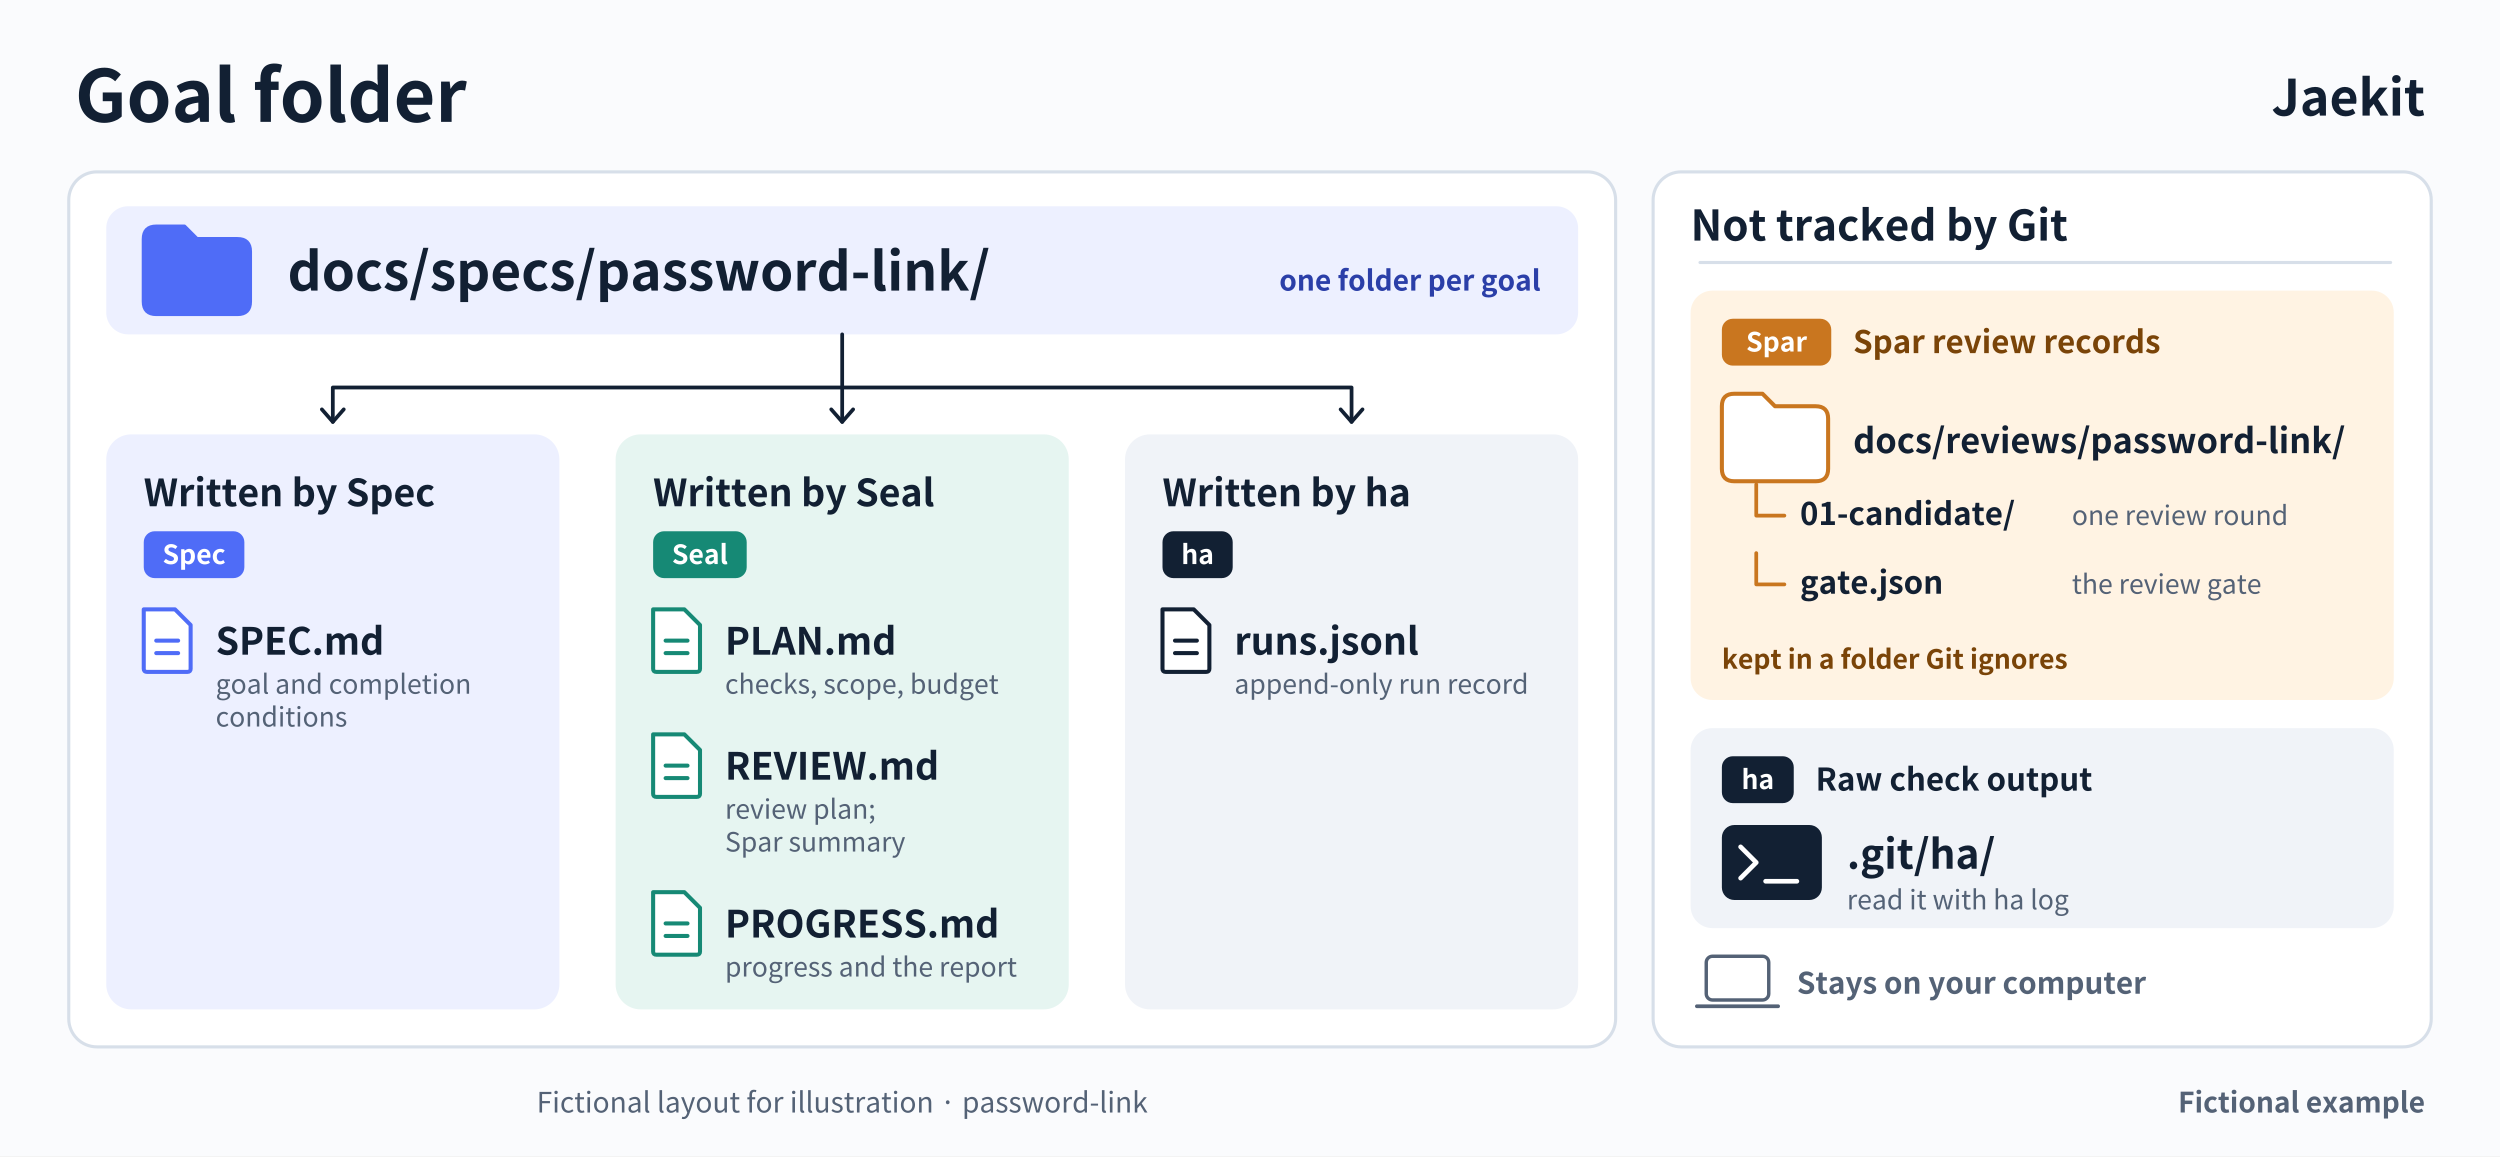
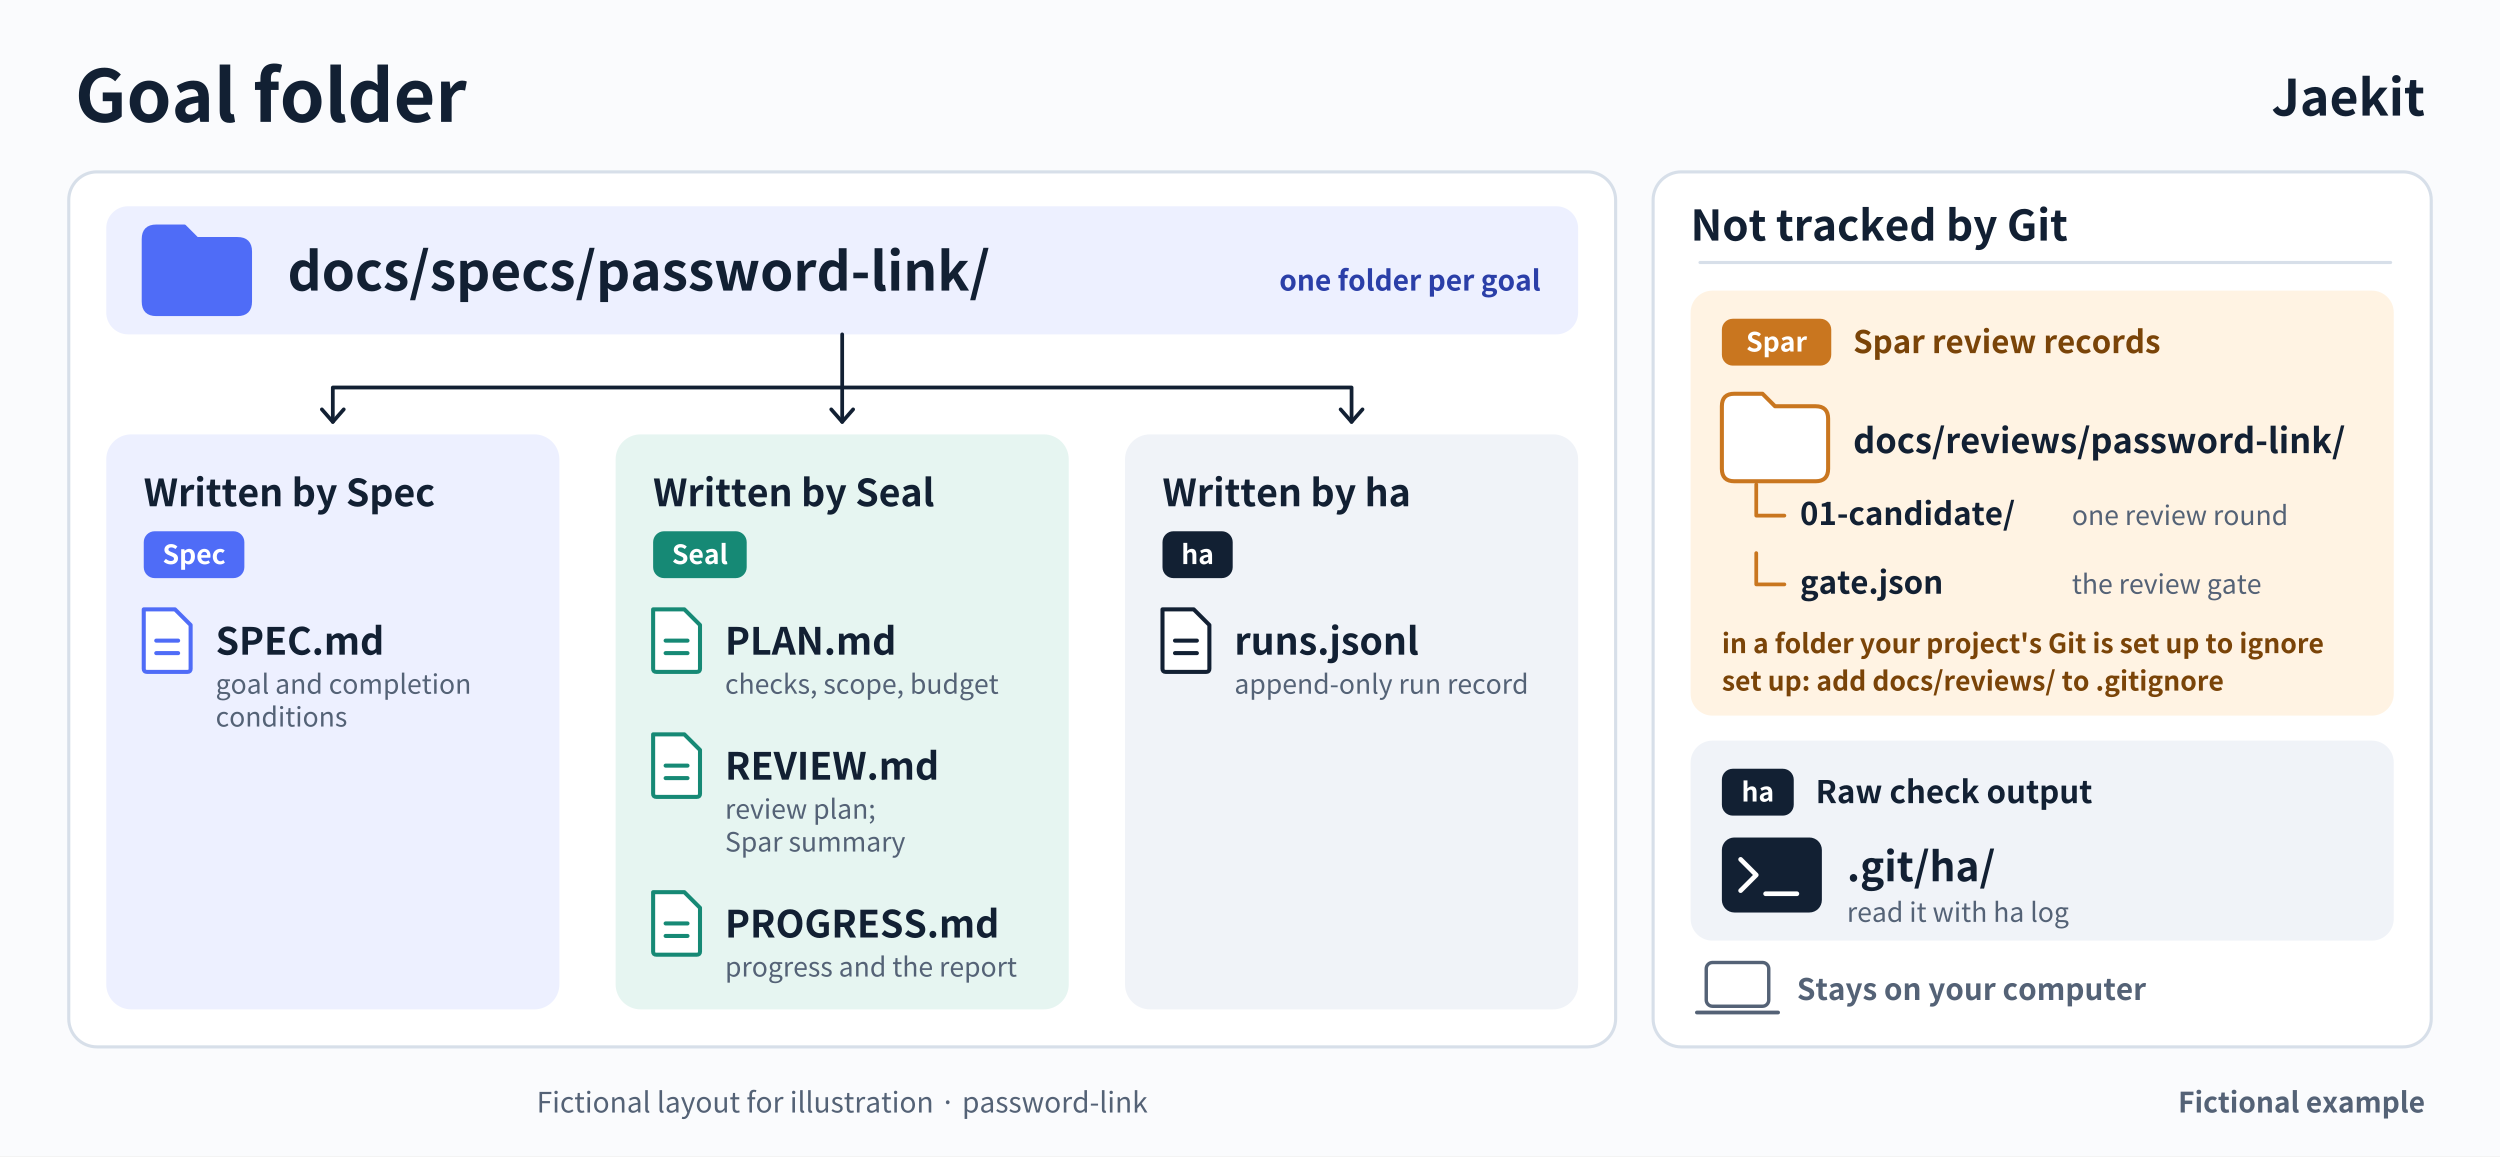
<svg xmlns="http://www.w3.org/2000/svg" width="1600" height="740" viewBox="0 0 1600 740" role="img" aria-labelledby="title description" xml:lang="en">
  <defs>
    <path id="b0" d="M409 -14C511 -14 599 25 650 75V409H386V288H517V142C497 124 460 114 425 114C279 114 206 211 206 372C206 531 290 627 414 627C480 627 522 600 559 565L638 659C590 708 516 754 409 754C212 754 54 611 54 367C54 120 208 -14 409 -14Z" />
    <path id="b1" d="M313 -14C453 -14 582 94 582 280C582 466 453 574 313 574C172 574 44 466 44 280C44 94 172 -14 313 -14ZM313 106C236 106 194 174 194 280C194 385 236 454 313 454C389 454 432 385 432 280C432 174 389 106 313 106Z" />
    <path id="b2" d="M216 -14C281 -14 337 17 385 60H390L400 0H520V327C520 489 447 574 305 574C217 574 137 540 72 500L124 402C176 433 226 456 278 456C347 456 371 414 373 359C148 335 51 272 51 153C51 57 116 -14 216 -14ZM265 101C222 101 191 120 191 164C191 215 236 252 373 268V156C338 121 307 101 265 101Z" />
    <path id="b3" d="M218 -14C252 -14 276 -8 293 -1L275 108C265 106 261 106 255 106C241 106 226 117 226 151V798H79V157C79 53 115 -14 218 -14Z" />
    <path id="b4" d="M28 444H104V0H250V444H357V560H250V608C250 670 275 696 318 696C338 696 359 692 378 683L405 793C380 803 342 812 298 812C158 812 104 721 104 605V559L28 553Z" />
    <path id="b5" d="M276 -14C334 -14 390 17 431 58H435L446 0H566V798H419V601L424 513C384 550 345 574 282 574C162 574 47 462 47 280C47 96 136 -14 276 -14ZM314 107C240 107 198 165 198 282C198 393 251 453 314 453C350 453 385 442 419 411V165C387 123 353 107 314 107Z" />
    <path id="b6" d="M323 -14C392 -14 463 10 518 48L468 138C427 113 388 100 343 100C259 100 199 147 187 238H532C536 252 539 279 539 306C539 462 459 574 305 574C172 574 44 461 44 280C44 95 166 -14 323 -14ZM184 337C196 418 248 460 307 460C380 460 413 412 413 337Z" />
    <path id="b7" d="M79 0H226V334C258 415 310 444 353 444C377 444 393 441 413 435L437 562C421 569 403 574 372 574C314 574 254 534 213 461H210L199 560H79Z" />
    <path id="b8" d="M252 -14C411 -14 481 100 481 239V741H333V251C333 149 299 114 234 114C192 114 152 137 124 191L23 116C72 29 145 -14 252 -14Z" />
    <path id="b9" d="M79 0H224V142L302 233L438 0H598L388 329L580 560H419L228 320H224V798H79Z" />
    <path id="b10" d="M79 0H226V560H79ZM153 651C203 651 238 682 238 731C238 779 203 811 153 811C101 811 68 779 68 731C68 682 101 651 153 651Z" />
    <path id="b11" d="M284 -14C333 -14 372 -2 403 7L378 114C363 108 341 102 323 102C273 102 246 132 246 196V444H385V560H246V711H125L108 560L21 553V444H100V195C100 71 151 -14 284 -14Z" />
    <path id="b12" d="M317 -14C379 -14 447 7 500 54L442 151C411 125 374 106 333 106C252 106 194 174 194 280C194 385 252 454 338 454C369 454 395 441 423 418L493 511C452 548 399 574 330 574C178 574 44 466 44 280C44 94 163 -14 317 -14Z" />
    <path id="b13" d="M239 -14C384 -14 462 64 462 163C462 266 380 304 306 332C246 354 195 369 195 410C195 442 219 464 270 464C311 464 350 444 390 416L456 505C410 541 347 574 266 574C138 574 57 503 57 403C57 309 136 266 207 239C266 216 324 197 324 155C324 120 299 96 243 96C190 96 143 119 93 157L26 64C82 18 164 -14 239 -14Z" />
    <path id="b14" d="M14 -181H112L360 806H263Z" />
    <path id="b15" d="M79 -215H226V-44L221 47C263 8 311 -14 360 -14C483 -14 598 97 598 289C598 461 515 574 378 574C317 574 260 542 213 502H210L199 560H79ZM328 107C297 107 262 118 226 149V396C264 434 298 453 336 453C413 453 447 394 447 287C447 165 394 107 328 107Z" />
    <path id="b16" d="M172 0H340L397 244C408 296 417 348 427 408H432C443 348 453 297 465 244L524 0H697L835 560H698L638 284C628 229 620 175 610 120H606C593 175 583 229 570 284L500 560H370L302 284C288 230 278 175 267 120H262C253 175 245 229 236 284L174 560H28Z" />
    <path id="b17" d="M49 233H322V339H49Z" />
    <path id="b18" d="M79 0H226V385C267 426 297 448 342 448C397 448 421 418 421 331V0H568V349C568 490 516 574 395 574C319 574 262 534 213 486H210L199 560H79Z" />
    <path id="b19" d="M276 -243C463 -243 581 -157 581 -44C581 54 507 96 372 96H276C211 96 188 112 188 141C188 165 198 177 212 190C237 181 263 177 284 177C405 177 501 240 501 367C501 402 490 433 476 452H571V560H370C346 568 317 574 284 574C166 574 59 503 59 372C59 306 95 253 134 225V221C100 197 72 158 72 117C72 70 93 41 123 22V17C70 -12 43 -52 43 -99C43 -198 144 -243 276 -243ZM284 268C236 268 197 305 197 372C197 437 235 473 284 473C334 473 373 437 373 372C373 305 334 268 284 268ZM298 -149C217 -149 165 -123 165 -77C165 -53 176 -31 201 -11C222 -16 245 -18 278 -18H347C407 -18 440 -29 440 -69C440 -112 383 -149 298 -149Z" />
    <path id="b20" d="M161 0H342L423 367C434 424 445 481 456 537H460C468 481 479 424 491 367L574 0H758L895 741H755L696 379C685 302 674 223 663 143H658C642 223 628 303 611 379L525 741H398L313 379C297 302 281 223 266 143H262C251 223 239 301 227 379L170 741H19Z" />
    <path id="b21" d="M360 -14C483 -14 598 97 598 290C598 461 515 574 377 574C322 574 266 547 221 507L226 597V798H79V0H194L206 59H211C256 12 310 -14 360 -14ZM328 107C297 107 260 118 226 149V396C264 434 298 453 336 453C413 453 447 394 447 287C447 165 394 107 328 107Z" />
    <path id="b22" d="M128 -224C253 -224 313 -149 362 -17L561 560H420L343 300C329 248 315 194 303 142H298C282 196 268 250 251 300L162 560H14L232 11L222 -23C206 -72 174 -108 117 -108C104 -108 88 -104 78 -101L51 -214C73 -220 95 -224 128 -224Z" />
    <path id="b23" d="M312 -14C483 -14 584 89 584 210C584 317 525 375 435 412L338 451C275 477 223 496 223 549C223 598 263 627 328 627C390 627 439 604 486 566L561 658C501 719 415 754 328 754C179 754 72 660 72 540C72 432 148 372 223 342L321 299C387 271 433 254 433 199C433 147 392 114 315 114C250 114 179 147 127 196L42 94C114 24 213 -14 312 -14Z" />
    <path id="b24" d="M91 0H239V263H338C497 263 624 339 624 508C624 683 498 741 334 741H91ZM239 380V623H323C425 623 479 594 479 508C479 423 430 380 328 380Z" />
    <path id="b25" d="M91 0H556V124H239V322H498V446H239V617H545V741H91Z" />
    <path id="b26" d="M392 -14C489 -14 568 24 629 95L550 187C511 144 462 114 398 114C281 114 206 211 206 372C206 531 289 627 401 627C457 627 500 601 538 565L615 659C567 709 493 754 398 754C211 754 54 611 54 367C54 120 206 -14 392 -14Z" />
    <path id="b27" d="M163 -14C215 -14 254 28 254 82C254 137 215 178 163 178C110 178 71 137 71 82C71 28 110 -14 163 -14Z" />
    <path id="b28" d="M79 0H226V385C265 428 301 448 333 448C387 448 412 418 412 331V0H558V385C598 428 634 448 666 448C719 448 744 418 744 331V0H890V349C890 490 836 574 717 574C645 574 590 530 538 476C512 538 465 574 385 574C312 574 260 534 213 485H210L199 560H79Z" />
    <path id="r29" d="M275 -250C443 -250 550 -163 550 -62C550 28 486 67 361 67H254C181 67 159 92 159 126C159 156 174 174 194 191C218 179 248 172 274 172C386 172 473 245 473 361C473 408 455 448 429 473H540V543H351C332 551 305 557 274 557C165 557 71 482 71 363C71 298 106 245 142 217V213C113 193 82 157 82 112C82 69 103 40 131 23V18C80 -13 51 -58 51 -105C51 -198 143 -250 275 -250ZM274 234C212 234 159 284 159 363C159 443 211 490 274 490C339 490 390 443 390 363C390 284 337 234 274 234ZM288 -187C189 -187 131 -150 131 -92C131 -61 147 -28 186 0C210 -6 236 -8 256 -8H350C422 -8 460 -26 460 -77C460 -133 393 -187 288 -187Z" />
    <path id="r30" d="M303 -13C436 -13 554 91 554 271C554 452 436 557 303 557C170 557 52 452 52 271C52 91 170 -13 303 -13ZM303 63C209 63 146 146 146 271C146 396 209 480 303 480C397 480 461 396 461 271C461 146 397 63 303 63Z" />
    <path id="r31" d="M217 -13C284 -13 345 22 397 65H400L408 0H483V334C483 469 428 557 295 557C207 557 131 518 82 486L117 423C160 452 217 481 280 481C369 481 392 414 392 344C161 318 59 259 59 141C59 43 126 -13 217 -13ZM243 61C189 61 147 85 147 147C147 217 209 262 392 283V132C339 85 295 61 243 61Z" />
    <path id="r32" d="M188 -13C213 -13 228 -9 241 -5L228 65C218 63 214 63 209 63C195 63 184 74 184 102V796H92V108C92 31 120 -13 188 -13Z" />
    <path id="r33" d="M92 0H184V394C238 449 276 477 332 477C404 477 435 434 435 332V0H526V344C526 482 474 557 360 557C286 557 229 516 178 464H176L167 543H92Z" />
    <path id="r34" d="M277 -13C342 -13 400 22 442 64H445L453 0H528V796H436V587L441 494C393 533 352 557 288 557C164 557 53 447 53 271C53 90 141 -13 277 -13ZM297 64C202 64 147 141 147 272C147 396 217 480 304 480C349 480 391 464 436 423V138C391 88 347 64 297 64Z" />
    <path id="r35" d="M306 -13C371 -13 433 13 482 55L442 117C408 87 364 63 314 63C214 63 146 146 146 271C146 396 218 480 317 480C359 480 394 461 425 433L471 493C433 527 384 557 313 557C173 557 52 452 52 271C52 91 162 -13 306 -13Z" />
    <path id="r36" d="M92 0H184V394C233 450 279 477 320 477C389 477 421 434 421 332V0H512V394C563 450 607 477 649 477C718 477 750 434 750 332V0H841V344C841 482 788 557 677 557C610 557 554 514 497 453C475 517 431 557 347 557C282 557 226 516 178 464H176L167 543H92Z" />
    <path id="r37" d="M92 -229H184V-45L181 50C230 9 282 -13 331 -13C455 -13 567 94 567 280C567 448 491 557 351 557C288 557 227 521 178 480H176L167 543H92ZM316 64C280 64 232 78 184 120V406C236 454 283 480 328 480C432 480 472 400 472 279C472 145 406 64 316 64Z" />
    <path id="r38" d="M312 -13C385 -13 443 11 490 42L458 103C417 76 375 60 322 60C219 60 148 134 142 250H508C510 264 512 282 512 302C512 457 434 557 295 557C171 557 52 448 52 271C52 92 167 -13 312 -13ZM141 315C152 423 220 484 297 484C382 484 432 425 432 315Z" />
    <path id="r39" d="M262 -13C296 -13 332 -3 363 7L345 76C327 68 303 61 283 61C220 61 199 99 199 165V469H347V543H199V696H123L113 543L27 538V469H108V168C108 59 147 -13 262 -13Z" />
    <path id="r40" d="M92 0H184V543H92ZM138 655C174 655 199 679 199 716C199 751 174 775 138 775C102 775 78 751 78 716C78 679 102 655 138 655Z" />
    <path id="r41" d="M234 -13C362 -13 431 60 431 148C431 251 345 283 266 313C205 336 149 356 149 407C149 450 181 486 250 486C298 486 336 465 373 438L417 495C376 529 316 557 249 557C130 557 62 489 62 403C62 310 144 274 220 246C280 224 344 198 344 143C344 96 309 58 237 58C172 58 124 84 76 123L32 62C83 19 157 -13 234 -13Z" />
    <path id="b42" d="M91 0H540V124H239V741H91Z" />
    <path id="b43" d="M-4 0H146L198 190H437L489 0H645L408 741H233ZM230 305 252 386C274 463 295 547 315 628H319C341 549 361 463 384 386L406 305Z" />
    <path id="b44" d="M91 0H232V297C232 382 219 475 213 555H218L293 396L506 0H657V741H517V445C517 361 529 263 537 186H532L457 346L242 741H91Z" />
    <path id="r45" d="M92 0H184V394C238 449 276 477 332 477C404 477 435 434 435 332V0H526V344C526 482 474 557 360 557C286 557 230 516 180 466L184 578V796H92Z" />
    <path id="r46" d="M92 0H182V143L284 262L443 0H542L337 324L518 543H416L186 257H182V796H92Z" />
    <path id="r47" d="M75 -190C165 -152 221 -77 221 19C221 86 192 126 144 126C107 126 75 102 75 62C75 22 106 -2 142 -2L153 -1C152 -61 115 -109 53 -136Z" />
    <path id="r48" d="M331 -13C455 -13 567 94 567 280C567 448 491 557 351 557C290 557 230 523 180 481L184 578V796H92V0H165L173 56H177C224 13 281 -13 331 -13ZM316 64C280 64 231 78 184 120V406C235 454 283 480 328 480C432 480 472 400 472 279C472 145 406 64 316 64Z" />
    <path id="r49" d="M251 -13C325 -13 379 26 430 85H433L440 0H516V543H425V158C373 94 334 66 278 66C206 66 176 109 176 210V543H84V199C84 60 136 -13 251 -13Z" />
    <path id="b50" d="M239 397V623H335C430 623 482 596 482 516C482 437 430 397 335 397ZM494 0H659L486 303C571 336 627 405 627 516C627 686 504 741 348 741H91V0H239V280H342Z" />
    <path id="b51" d="M221 0H398L624 741H474L378 380C355 298 339 224 315 141H310C287 224 271 298 248 380L151 741H-5Z" />
    <path id="b52" d="M91 0H239V741H91Z" />
    <path id="r53" d="M92 0H184V349C220 441 275 475 320 475C343 475 355 472 373 466L390 545C373 554 356 557 332 557C272 557 216 513 178 444H176L167 543H92Z" />
    <path id="r54" d="M209 0H316L508 543H418L315 234C299 181 281 126 265 74H260C244 126 227 181 210 234L108 543H13Z" />
    <path id="r55" d="M178 0H284L361 291C375 343 386 394 398 449H403C416 394 426 344 440 293L518 0H629L776 543H688L609 229C597 177 587 128 576 78H571C558 128 546 177 533 229L448 543H359L274 229C261 177 249 128 238 78H233C222 128 212 177 201 229L120 543H27Z" />
    <path id="r56" d="M139 390C175 390 205 418 205 460C205 501 175 530 139 530C102 530 73 501 73 460C73 418 102 390 139 390ZM75 -190C165 -152 221 -77 221 19C221 86 192 126 144 126C107 126 75 102 75 62C75 22 106 -2 142 -2L153 -1C152 -61 115 -109 53 -136Z" />
    <path id="r57" d="M304 -13C457 -13 553 79 553 195C553 304 487 354 402 391L298 436C241 460 176 487 176 559C176 624 230 665 313 665C381 665 435 639 480 597L528 656C477 709 400 746 313 746C180 746 82 665 82 552C82 445 163 393 231 364L336 318C406 287 459 263 459 187C459 116 402 68 305 68C229 68 155 104 103 159L48 95C111 29 200 -13 304 -13Z" />
    <path id="r58" d="M101 -234C209 -234 266 -152 304 -46L508 543H419L321 242C307 193 291 138 277 88H272C253 139 235 194 218 242L108 543H13L231 -1L219 -42C196 -109 158 -159 97 -159C82 -159 66 -154 55 -150L37 -223C54 -230 76 -234 101 -234Z" />
    <path id="b59" d="M385 -14C581 -14 716 133 716 374C716 614 581 754 385 754C189 754 54 614 54 374C54 133 189 -14 385 -14ZM385 114C275 114 206 216 206 374C206 532 275 627 385 627C495 627 565 532 565 374C565 216 495 114 385 114Z" />
    <path id="b60" d="M79 0H226V385C267 426 297 448 342 448C397 448 421 418 421 331V0H568V349C568 490 516 574 395 574C319 574 263 534 219 492L226 597V798H79Z" />
    <path id="b61" d="M246 -14C323 -14 376 24 424 81H428L439 0H559V560H412V182C374 132 344 112 299 112C244 112 219 142 219 229V560H73V211C73 70 125 -14 246 -14Z" />
    <path id="b62" d="M40 -229C181 -229 228 -135 228 -14V560H80V-18C80 -81 66 -113 19 -113C2 -113 -13 -110 -28 -105L-54 -213C-32 -222 -3 -229 40 -229ZM153 651C204 651 239 682 239 731C239 779 204 811 153 811C103 811 68 779 68 731C68 682 103 651 153 651Z" />
    <path id="r63" d="M46 245H302V315H46Z" />
    <path id="b64" d="M205 0H375L562 560H421L339 281C324 226 309 168 294 111H289C273 168 259 226 243 281L162 560H14Z" />
    <path id="b65" d="M295 -14C446 -14 546 118 546 374C546 628 446 754 295 754C144 754 44 629 44 374C44 118 144 -14 295 -14ZM295 101C231 101 183 165 183 374C183 580 231 641 295 641C359 641 406 580 406 374C406 165 359 101 295 101Z" />
    <path id="b66" d="M82 0H527V120H388V741H279C232 711 182 692 107 679V587H242V120H82Z" />
-     <path id="r67" d="M101 0H193V329H473V407H193V655H523V733H101Z" />
-     <path id="r68" d="M33 469H107V0H198V469H313V543H198V629C198 699 223 736 275 736C294 736 316 731 336 721L356 792C331 802 299 809 265 809C157 809 107 740 107 630V543L33 538Z" />
-     <path id="r69" d="M276 293C312 293 343 323 343 363C343 405 312 434 276 434C240 434 211 405 211 363C211 323 240 293 276 293Z" />
-     <path id="b70" d="M91 0H239V300H502V424H239V617H547V741H91Z" />
-     <path id="b71" d="M16 0H169L220 103C236 136 251 169 267 200H272C290 169 309 136 326 103L388 0H546L371 275L535 560H383L336 461C323 429 308 397 295 366H291C274 397 257 429 241 461L185 560H27L191 291Z" />
+     <path id="b67" d="M121 425H203L232 641L237 779H87L92 641Z" />
+     <path id="b68" d="M163 366C215 366 254 407 254 461C254 516 215 557 163 557C110 557 71 516 71 461C71 407 110 366 163 366ZM163 -14C215 -14 254 28 254 82C254 137 215 178 163 178C110 178 71 137 71 82C71 28 110 -14 163 -14Z" />
+     <path id="r69" d="M101 0H193V329H473V407H193V655H523V733H101Z" />
+     <path id="r70" d="M33 469H107V0H198V469H313V543H198V629C198 699 223 736 275 736C294 736 316 731 336 721L356 792C331 802 299 809 265 809C157 809 107 740 107 630V543L33 538Z" />
+     <path id="r71" d="M276 293C312 293 343 323 343 363C343 405 312 434 276 434C240 434 211 405 211 363C211 323 240 293 276 293Z" />
+     <path id="b72" d="M91 0H239V300H502V424H239V617H547V741H91Z" />
+     <path id="b73" d="M16 0H169L220 103C236 136 251 169 267 200H272C290 169 309 136 326 103L388 0H546L371 275L535 560H383L336 461C323 429 308 397 295 366H291C274 397 257 429 241 461L185 560H27L191 291Z" />
  </defs>
  <rect x="0" y="0" width="1600" height="740" rx="0" fill="#FAFBFD" />
  <g aria-label="Goal folder" data-text="Goal folder" fill="#122033" transform="translate(48.000 78) scale(0.046 -0.046)">
    <use href="#b0" x="0" />
    <use href="#b1" x="717" />
    <use href="#b2" x="1343" />
    <use href="#b3" x="1934" />
    <use href="#b4" x="2476" />
    <use href="#b1" x="2848" />
    <use href="#b3" x="3474" />
    <use href="#b5" x="3789" />
    <use href="#b6" x="4433" />
    <use href="#b7" x="5014" />
  </g>
  <g aria-label="Jaekit" data-text="Jaekit" fill="#122033" transform="translate(1453.792 74) scale(0.032 -0.032)">
    <use href="#b8" x="0" />
    <use href="#b2" x="568" />
    <use href="#b6" x="1159" />
    <use href="#b9" x="1740" />
    <use href="#b10" x="2344" />
    <use href="#b11" x="2648" />
  </g>
  <rect x="44" y="110" width="990" height="560" rx="18" fill="#FFFFFF" stroke="#D7DFE9" stroke-width="2" />
  <rect x="68" y="132" width="942" height="82" rx="14" fill="#EDF0FF" />
  <path d="M92 153Q92 145 100 145H118L126 153H152Q160 153 160 161V193Q160 201 152 201H100Q92 201 92 193Z" fill="#4F6CF7" stroke="#4F6CF7" stroke-width="2.6" stroke-linecap="round" stroke-linejoin="round" />
  <g aria-label="docs/specs/password-link/" data-text="docs/specs/password-link/" fill="#122033" transform="translate(184.000 186) scale(0.034 -0.034)">
    <use href="#b5" x="0" />
    <use href="#b1" x="644" />
    <use href="#b12" x="1270" />
    <use href="#b13" x="1797" />
    <use href="#b14" x="2292" />
    <use href="#b13" x="2679" />
    <use href="#b15" x="3174" />
    <use href="#b6" x="3818" />
    <use href="#b12" x="4399" />
    <use href="#b13" x="4926" />
    <use href="#b14" x="5421" />
    <use href="#b15" x="5808" />
    <use href="#b2" x="6452" />
    <use href="#b13" x="7043" />
    <use href="#b13" x="7538" />
    <use href="#b16" x="8033" />
    <use href="#b1" x="8896" />
    <use href="#b7" x="9522" />
    <use href="#b5" x="9958" />
    <use href="#b17" x="10602" />
    <use href="#b3" x="10972" />
    <use href="#b10" x="11287" />
    <use href="#b18" x="11591" />
    <use href="#b9" x="12232" />
    <use href="#b14" x="12836" />
  </g>
  <g aria-label="one folder per goal" data-text="one folder per goal" fill="#2B3FA8" transform="translate(818.726 186) scale(0.018 -0.018)">
    <use href="#b1" x="0" />
    <use href="#b18" x="626" />
    <use href="#b6" x="1267" />
    <use href="#b4" x="2075" />
    <use href="#b1" x="2447" />
    <use href="#b3" x="3073" />
    <use href="#b5" x="3388" />
    <use href="#b6" x="4032" />
    <use href="#b7" x="4613" />
    <use href="#b15" x="5276" />
    <use href="#b6" x="5920" />
    <use href="#b7" x="6501" />
    <use href="#b19" x="7164" />
    <use href="#b1" x="7761" />
    <use href="#b2" x="8387" />
    <use href="#b3" x="8978" />
  </g>
  <path d="M539 214V248M213 248H865M213 248V270M539 248V270M865 248V270" fill="none" stroke="#122033" stroke-width="2.4" stroke-linecap="round" stroke-linejoin="round" />
  <path d="M206 262L213 270L220 262" fill="none" stroke="#122033" stroke-width="2.4" stroke-linecap="round" stroke-linejoin="round" />
  <path d="M532 262L539 270L546 262" fill="none" stroke="#122033" stroke-width="2.4" stroke-linecap="round" stroke-linejoin="round" />
  <path d="M858 262L865 270L872 262" fill="none" stroke="#122033" stroke-width="2.4" stroke-linecap="round" stroke-linejoin="round" />
  <rect x="68" y="278" width="290" height="368" rx="16" fill="#EDF0FF" />
  <g aria-label="Written by Spec" data-text="Written by Spec" fill="#122033" transform="translate(92.000 324) scale(0.024 -0.024)">
    <use href="#b20" x="0" />
    <use href="#b7" x="915" />
    <use href="#b10" x="1351" />
    <use href="#b11" x="1655" />
    <use href="#b11" x="2076" />
    <use href="#b6" x="2497" />
    <use href="#b18" x="3078" />
    <use href="#b21" x="3946" />
    <use href="#b22" x="4590" />
    <use href="#b23" x="5391" />
    <use href="#b15" x="6015" />
    <use href="#b6" x="6659" />
    <use href="#b12" x="7240" />
  </g>
  <rect x="92" y="340" width="64.392" height="30" rx="7" fill="#4F6CF7" />
  <g aria-label="Spec" data-text="Spec" fill="#FFFFFF" transform="translate(104.000 361) scale(0.017 -0.017)">
    <use href="#b23" x="0" />
    <use href="#b15" x="624" />
    <use href="#b6" x="1268" />
    <use href="#b12" x="1849" />
  </g>
  <path d="M92 390H112L122 400V428Q122 430 120 430H94Q92 430 92 428Z" fill="#FFFFFF" stroke="#4F6CF7" stroke-width="2.6" stroke-linecap="round" stroke-linejoin="round" />
  <path d="M100 410H114M100 418H114" fill="none" stroke="#4F6CF7" stroke-width="2.6" stroke-linecap="round" stroke-linejoin="round" />
  <g aria-label="SPEC.md" data-text="SPEC.md" fill="#122033" transform="translate(138.000 419) scale(0.024 -0.024)">
    <use href="#b23" x="0" />
    <use href="#b24" x="624" />
    <use href="#b25" x="1291" />
    <use href="#b26" x="1906" />
    <use href="#b27" x="2562" />
    <use href="#b28" x="2887" />
    <use href="#b5" x="3851" />
  </g>
  <g aria-label="goal and completion" data-text="goal and completion" fill="#546276" transform="translate(138.000 444) scale(0.017 -0.017)">
    <use href="#r29" x="0" />
    <use href="#r30" x="564" />
    <use href="#r31" x="1170" />
    <use href="#r32" x="1733" />
    <use href="#r31" x="2241" />
    <use href="#r33" x="2804" />
    <use href="#r34" x="3414" />
    <use href="#r35" x="4258" />
    <use href="#r30" x="4768" />
    <use href="#r36" x="5374" />
    <use href="#r37" x="6300" />
    <use href="#r32" x="6920" />
    <use href="#r38" x="7204" />
    <use href="#r39" x="7758" />
    <use href="#r40" x="8135" />
    <use href="#r30" x="8410" />
    <use href="#r33" x="9016" />
  </g>
  <g aria-label="conditions" data-text="conditions" fill="#546276" transform="translate(138.000 465) scale(0.017 -0.017)">
    <use href="#r35" x="0" />
    <use href="#r30" x="510" />
    <use href="#r33" x="1116" />
    <use href="#r34" x="1726" />
    <use href="#r40" x="2346" />
    <use href="#r39" x="2621" />
    <use href="#r40" x="2998" />
    <use href="#r30" x="3273" />
    <use href="#r33" x="3879" />
    <use href="#r41" x="4489" />
  </g>
  <rect x="394" y="278" width="290" height="368" rx="16" fill="#E6F5F1" />
  <g aria-label="Written by Seal" data-text="Written by Seal" fill="#122033" transform="translate(418.000 324) scale(0.024 -0.024)">
    <use href="#b20" x="0" />
    <use href="#b7" x="915" />
    <use href="#b10" x="1351" />
    <use href="#b11" x="1655" />
    <use href="#b11" x="2076" />
    <use href="#b6" x="2497" />
    <use href="#b18" x="3078" />
    <use href="#b21" x="3946" />
    <use href="#b22" x="4590" />
    <use href="#b23" x="5391" />
    <use href="#b6" x="6015" />
    <use href="#b2" x="6596" />
    <use href="#b3" x="7187" />
  </g>
  <rect x="418" y="340" width="59.887" height="30" rx="7" fill="#168975" />
  <g aria-label="Seal" data-text="Seal" fill="#FFFFFF" transform="translate(430.000 361) scale(0.017 -0.017)">
    <use href="#b23" x="0" />
    <use href="#b6" x="624" />
    <use href="#b2" x="1205" />
    <use href="#b3" x="1796" />
  </g>
  <path d="M418 390H438L448 400V428Q448 430 446 430H420Q418 430 418 428Z" fill="#FFFFFF" stroke="#168975" stroke-width="2.6" stroke-linecap="round" stroke-linejoin="round" />
  <path d="M426 410H440M426 418H440" fill="none" stroke="#168975" stroke-width="2.6" stroke-linecap="round" stroke-linejoin="round" />
  <g aria-label="PLAN.md" data-text="PLAN.md" fill="#122033" transform="translate(464.000 419) scale(0.024 -0.024)">
    <use href="#b24" x="0" />
    <use href="#b42" x="667" />
    <use href="#b43" x="1245" />
    <use href="#b44" x="1886" />
    <use href="#b27" x="2635" />
    <use href="#b28" x="2960" />
    <use href="#b5" x="3924" />
  </g>
  <g aria-label="checks, scope, budget" data-text="checks, scope, budget" fill="#546276" transform="translate(464.000 444) scale(0.017 -0.017)">
    <use href="#r35" x="0" />
    <use href="#r45" x="510" />
    <use href="#r38" x="1117" />
    <use href="#r35" x="1671" />
    <use href="#r46" x="2181" />
    <use href="#r41" x="2733" />
    <use href="#r47" x="3201" />
    <use href="#r41" x="3703" />
    <use href="#r35" x="4171" />
    <use href="#r30" x="4681" />
    <use href="#r37" x="5287" />
    <use href="#r38" x="5907" />
    <use href="#r47" x="6461" />
    <use href="#r48" x="6963" />
    <use href="#r49" x="7581" />
    <use href="#r34" x="8188" />
    <use href="#r29" x="8808" />
    <use href="#r38" x="9372" />
    <use href="#r39" x="9926" />
  </g>
  <path d="M418 470H438L448 480V508Q448 510 446 510H420Q418 510 418 508Z" fill="#FFFFFF" stroke="#168975" stroke-width="2.6" stroke-linecap="round" stroke-linejoin="round" />
  <path d="M426 490H440M426 498H440" fill="none" stroke="#168975" stroke-width="2.6" stroke-linecap="round" stroke-linejoin="round" />
  <g aria-label="REVIEW.md" data-text="REVIEW.md" fill="#122033" transform="translate(464.000 499) scale(0.024 -0.024)">
    <use href="#b50" x="0" />
    <use href="#b25" x="682" />
    <use href="#b51" x="1297" />
    <use href="#b52" x="1916" />
    <use href="#b25" x="2246" />
    <use href="#b20" x="2861" />
    <use href="#b27" x="3776" />
    <use href="#b28" x="4101" />
    <use href="#b5" x="5065" />
  </g>
  <g aria-label="review plan;" data-text="review plan;" fill="#546276" transform="translate(464.000 524) scale(0.017 -0.017)">
    <use href="#r53" x="0" />
    <use href="#r38" x="388" />
    <use href="#r54" x="942" />
    <use href="#r40" x="1463" />
    <use href="#r38" x="1738" />
    <use href="#r55" x="2292" />
    <use href="#r37" x="3318" />
    <use href="#r32" x="3938" />
    <use href="#r31" x="4222" />
    <use href="#r33" x="4785" />
    <use href="#r56" x="5395" />
  </g>
  <g aria-label="Spar summary" data-text="Spar summary" fill="#546276" transform="translate(464.000 545) scale(0.017 -0.017)">
    <use href="#r57" x="0" />
    <use href="#r37" x="596" />
    <use href="#r31" x="1216" />
    <use href="#r53" x="1779" />
    <use href="#r41" x="2391" />
    <use href="#r49" x="2859" />
    <use href="#r36" x="3466" />
    <use href="#r36" x="4392" />
    <use href="#r31" x="5318" />
    <use href="#r53" x="5881" />
    <use href="#r58" x="6269" />
  </g>
  <path d="M418 571H438L448 581V609Q448 611 446 611H420Q418 611 418 609Z" fill="#FFFFFF" stroke="#168975" stroke-width="2.6" stroke-linecap="round" stroke-linejoin="round" />
  <path d="M426 591H440M426 599H440" fill="none" stroke="#168975" stroke-width="2.6" stroke-linecap="round" stroke-linejoin="round" />
  <g aria-label="PROGRESS.md" data-text="PROGRESS.md" fill="#122033" transform="translate(464.000 600) scale(0.024 -0.024)">
    <use href="#b24" x="0" />
    <use href="#b50" x="667" />
    <use href="#b59" x="1349" />
    <use href="#b0" x="2119" />
    <use href="#b50" x="2836" />
    <use href="#b25" x="3518" />
    <use href="#b23" x="4133" />
    <use href="#b23" x="4757" />
    <use href="#b27" x="5381" />
    <use href="#b28" x="5706" />
    <use href="#b5" x="6670" />
  </g>
  <g aria-label="progress and the report" data-text="progress and the report" fill="#546276" transform="translate(464.000 625) scale(0.017 -0.017)">
    <use href="#r37" x="0" />
    <use href="#r53" x="620" />
    <use href="#r30" x="1008" />
    <use href="#r29" x="1614" />
    <use href="#r53" x="2178" />
    <use href="#r38" x="2566" />
    <use href="#r41" x="3120" />
    <use href="#r41" x="3588" />
    <use href="#r31" x="4280" />
    <use href="#r33" x="4843" />
    <use href="#r34" x="5453" />
    <use href="#r39" x="6297" />
    <use href="#r45" x="6674" />
    <use href="#r38" x="7281" />
    <use href="#r53" x="8059" />
    <use href="#r38" x="8447" />
    <use href="#r37" x="9001" />
    <use href="#r30" x="9621" />
    <use href="#r53" x="10227" />
    <use href="#r39" x="10615" />
  </g>
  <rect x="720" y="278" width="290" height="368" rx="16" fill="#F0F3F8" />
  <g aria-label="Written by ha" data-text="Written by ha" fill="#122033" transform="translate(744.000 324) scale(0.024 -0.024)">
    <use href="#b20" x="0" />
    <use href="#b7" x="915" />
    <use href="#b10" x="1351" />
    <use href="#b11" x="1655" />
    <use href="#b11" x="2076" />
    <use href="#b6" x="2497" />
    <use href="#b18" x="3078" />
    <use href="#b21" x="3946" />
    <use href="#b22" x="4590" />
    <use href="#b60" x="5391" />
    <use href="#b2" x="6031" />
  </g>
  <rect x="744" y="340" width="44.927" height="30" rx="7" fill="#122033" />
  <g aria-label="ha" data-text="ha" fill="#FFFFFF" transform="translate(756.000 361) scale(0.017 -0.017)">
    <use href="#b60" x="0" />
    <use href="#b2" x="640" />
  </g>
  <path d="M744 390H764L774 400V428Q774 430 772 430H746Q744 430 744 428Z" fill="#FFFFFF" stroke="#122033" stroke-width="2.6" stroke-linecap="round" stroke-linejoin="round" />
  <path d="M752 410H766M752 418H766" fill="none" stroke="#122033" stroke-width="2.6" stroke-linecap="round" stroke-linejoin="round" />
  <g aria-label="runs.jsonl" data-text="runs.jsonl" fill="#122033" transform="translate(790.000 419) scale(0.024 -0.024)">
    <use href="#b7" x="0" />
    <use href="#b61" x="436" />
    <use href="#b18" x="1073" />
    <use href="#b13" x="1714" />
    <use href="#b27" x="2209" />
    <use href="#b62" x="2534" />
    <use href="#b13" x="2840" />
    <use href="#b1" x="3335" />
    <use href="#b18" x="3961" />
    <use href="#b3" x="4602" />
  </g>
  <g aria-label="append-only run record" data-text="append-only run record" fill="#546276" transform="translate(790.000 444) scale(0.017 -0.017)">
    <use href="#r31" x="0" />
    <use href="#r37" x="563" />
    <use href="#r37" x="1183" />
    <use href="#r38" x="1803" />
    <use href="#r33" x="2357" />
    <use href="#r34" x="2967" />
    <use href="#r63" x="3587" />
    <use href="#r30" x="3934" />
    <use href="#r33" x="4540" />
    <use href="#r32" x="5150" />
    <use href="#r58" x="5434" />
    <use href="#r53" x="6179" />
    <use href="#r49" x="6567" />
    <use href="#r33" x="7174" />
    <use href="#r53" x="8008" />
    <use href="#r38" x="8396" />
    <use href="#r35" x="8950" />
    <use href="#r30" x="9460" />
    <use href="#r53" x="10066" />
    <use href="#r34" x="10454" />
  </g>
  <rect x="1058" y="110" width="498" height="560" rx="18" fill="#FFFFFF" stroke="#D7DFE9" stroke-width="2" />
  <g aria-label="Not tracked by Git" data-text="Not tracked by Git" fill="#122033" transform="translate(1082.000 154) scale(0.027 -0.027)">
    <use href="#b44" x="0" />
    <use href="#b1" x="749" />
    <use href="#b11" x="1375" />
    <use href="#b11" x="2023" />
    <use href="#b7" x="2444" />
    <use href="#b2" x="2880" />
    <use href="#b12" x="3471" />
    <use href="#b9" x="3998" />
    <use href="#b6" x="4602" />
    <use href="#b5" x="5183" />
    <use href="#b21" x="6054" />
    <use href="#b22" x="6698" />
    <use href="#b0" x="7499" />
    <use href="#b10" x="8216" />
    <use href="#b11" x="8520" />
  </g>
  <path d="M1088 168H1530" fill="none" stroke="#D7DFE9" stroke-width="2" stroke-linecap="round" stroke-linejoin="round" />
-   <rect x="1082" y="186" width="450" height="262" rx="14" fill="#FFF3E3" />
+   <rect x="1082" y="186" width="450" height="272" rx="14" fill="#FFF3E3" />
  <rect x="1102" y="204" width="70" height="30" rx="7" fill="#C9761F" />
  <g aria-label="Spar" data-text="Spar" fill="#FFFFFF" transform="translate(1117.493 225) scale(0.017 -0.017)">
    <use href="#b23" x="0" />
    <use href="#b15" x="624" />
    <use href="#b2" x="1268" />
    <use href="#b7" x="1859" />
  </g>
  <g aria-label="Spar review records" data-text="Spar review records" fill="#7A4408" transform="translate(1186.000 226) scale(0.02 -0.02)">
    <use href="#b23" x="0" />
    <use href="#b15" x="624" />
    <use href="#b2" x="1268" />
    <use href="#b7" x="1859" />
    <use href="#b7" x="2522" />
    <use href="#b6" x="2958" />
    <use href="#b64" x="3539" />
    <use href="#b10" x="4115" />
    <use href="#b6" x="4419" />
    <use href="#b16" x="5000" />
    <use href="#b7" x="6090" />
    <use href="#b6" x="6526" />
    <use href="#b12" x="7107" />
    <use href="#b1" x="7634" />
    <use href="#b7" x="8260" />
    <use href="#b5" x="8696" />
    <use href="#b13" x="9340" />
  </g>
  <path d="M1102 260Q1102 252 1110 252H1128L1136 260H1162Q1170 260 1170 268V300Q1170 308 1162 308H1110Q1102 308 1102 300Z" fill="#FFFFFF" stroke="#C9761F" stroke-width="2.6" stroke-linecap="round" stroke-linejoin="round" />
  <g aria-label="docs/reviews/password-link/" data-text="docs/reviews/password-link/" fill="#122033" transform="translate(1186.000 290) scale(0.022 -0.022)">
    <use href="#b5" x="0" />
    <use href="#b1" x="644" />
    <use href="#b12" x="1270" />
    <use href="#b13" x="1797" />
    <use href="#b14" x="2292" />
    <use href="#b7" x="2679" />
    <use href="#b6" x="3115" />
    <use href="#b64" x="3696" />
    <use href="#b10" x="4272" />
    <use href="#b6" x="4576" />
    <use href="#b16" x="5157" />
    <use href="#b13" x="6020" />
    <use href="#b14" x="6515" />
    <use href="#b15" x="6902" />
    <use href="#b2" x="7546" />
    <use href="#b13" x="8137" />
    <use href="#b13" x="8632" />
    <use href="#b16" x="9127" />
    <use href="#b1" x="9990" />
    <use href="#b7" x="10616" />
    <use href="#b5" x="11052" />
    <use href="#b17" x="11696" />
    <use href="#b3" x="12066" />
    <use href="#b10" x="12381" />
    <use href="#b18" x="12685" />
    <use href="#b9" x="13326" />
    <use href="#b14" x="13930" />
  </g>
  <path d="M1124 310V330H1142" fill="none" stroke="#C9761F" stroke-width="2.4" stroke-linecap="round" stroke-linejoin="round" />
  <g aria-label="01-candidate/" data-text="01-candidate/" fill="#122033" transform="translate(1152.000 336) scale(0.02 -0.02)">
    <use href="#b65" x="0" />
    <use href="#b66" x="590" />
    <use href="#b17" x="1180" />
    <use href="#b12" x="1550" />
    <use href="#b2" x="2077" />
    <use href="#b18" x="2668" />
    <use href="#b5" x="3309" />
    <use href="#b10" x="3953" />
    <use href="#b5" x="4257" />
    <use href="#b2" x="4901" />
    <use href="#b11" x="5492" />
    <use href="#b6" x="5913" />
    <use href="#b14" x="6494" />
  </g>
  <g aria-label="one review round" data-text="one review round" fill="#546276" transform="translate(1326.000 336) scale(0.017 -0.017)">
    <use href="#r30" x="0" />
    <use href="#r33" x="606" />
    <use href="#r38" x="1216" />
    <use href="#r53" x="1994" />
    <use href="#r38" x="2382" />
    <use href="#r54" x="2936" />
    <use href="#r40" x="3457" />
    <use href="#r38" x="3732" />
    <use href="#r55" x="4286" />
    <use href="#r53" x="5312" />
    <use href="#r30" x="5700" />
    <use href="#r49" x="6306" />
    <use href="#r33" x="6913" />
    <use href="#r34" x="7523" />
  </g>
  <path d="M1124 354V374H1142" fill="none" stroke="#C9761F" stroke-width="2.4" stroke-linecap="round" stroke-linejoin="round" />
  <g aria-label="gate.json" data-text="gate.json" fill="#122033" transform="translate(1152.000 380) scale(0.02 -0.02)">
    <use href="#b19" x="0" />
    <use href="#b2" x="597" />
    <use href="#b11" x="1188" />
    <use href="#b6" x="1609" />
    <use href="#b27" x="2190" />
    <use href="#b62" x="2515" />
    <use href="#b13" x="2821" />
    <use href="#b1" x="3316" />
    <use href="#b18" x="3942" />
  </g>
  <g aria-label="the review gate" data-text="the review gate" fill="#546276" transform="translate(1326.000 380) scale(0.017 -0.017)">
    <use href="#r39" x="0" />
    <use href="#r45" x="377" />
    <use href="#r38" x="984" />
    <use href="#r53" x="1762" />
    <use href="#r38" x="2150" />
    <use href="#r54" x="2704" />
    <use href="#r40" x="3225" />
    <use href="#r38" x="3500" />
    <use href="#r55" x="4054" />
    <use href="#r29" x="5080" />
    <use href="#r31" x="5644" />
    <use href="#r39" x="6207" />
    <use href="#r38" x="6584" />
  </g>
-   <g aria-label="kept in a folder Git ignores" data-text="kept in a folder Git ignores" fill="#7A4408" transform="translate(1102.000 428) scale(0.017 -0.017)">
-     <use href="#b9" x="0" />
-     <use href="#b6" x="604" />
-     <use href="#b15" x="1185" />
-     <use href="#b11" x="1829" />
-     <use href="#b10" x="2477" />
-     <use href="#b18" x="2781" />
-     <use href="#b2" x="3649" />
-     <use href="#b4" x="4467" />
-     <use href="#b1" x="4839" />
-     <use href="#b3" x="5465" />
-     <use href="#b5" x="5780" />
-     <use href="#b6" x="6424" />
-     <use href="#b7" x="7005" />
-     <use href="#b0" x="7668" />
-     <use href="#b10" x="8385" />
-     <use href="#b11" x="8689" />
-     <use href="#b10" x="9337" />
-     <use href="#b19" x="9641" />
-     <use href="#b18" x="10238" />
-     <use href="#b1" x="10879" />
-     <use href="#b7" x="11505" />
-     <use href="#b6" x="11941" />
-     <use href="#b13" x="12522" />
-   </g>
-   <rect x="1082" y="466" width="450" height="128" rx="14" fill="#F0F3F8" />
-   <rect x="1102" y="484" width="46" height="30" rx="7" fill="#122033" />
-   <g aria-label="ha" data-text="ha" fill="#FFFFFF" transform="translate(1114.536 505) scale(0.017 -0.017)">
+   <g aria-label="in a folder your project's Git is set up to ignore" data-text="in a folder your project's Git is set up to ignore" fill="#7A4408" transform="translate(1102.000 418) scale(0.017 -0.017)">
+     <use href="#b10" x="0" />
+     <use href="#b18" x="304" />
+     <use href="#b2" x="1172" />
+     <use href="#b4" x="1990" />
+     <use href="#b1" x="2362" />
+     <use href="#b3" x="2988" />
+     <use href="#b5" x="3303" />
+     <use href="#b6" x="3947" />
+     <use href="#b7" x="4528" />
+     <use href="#b22" x="5191" />
+     <use href="#b1" x="5765" />
+     <use href="#b61" x="6391" />
+     <use href="#b7" x="7028" />
+     <use href="#b15" x="7691" />
+     <use href="#b7" x="8335" />
+     <use href="#b1" x="8771" />
+     <use href="#b62" x="9397" />
+     <use href="#b6" x="9703" />
+     <use href="#b12" x="10284" />
+     <use href="#b11" x="10811" />
+     <use href="#b67" x="11232" />
+     <use href="#b13" x="11557" />
+     <use href="#b0" x="12279" />
+     <use href="#b10" x="12996" />
+     <use href="#b11" x="13300" />
+     <use href="#b10" x="13948" />
+     <use href="#b13" x="14252" />
+     <use href="#b13" x="14974" />
+     <use href="#b6" x="15469" />
+     <use href="#b11" x="16050" />
+     <use href="#b61" x="16698" />
+     <use href="#b15" x="17335" />
+     <use href="#b11" x="18206" />
+     <use href="#b1" x="18627" />
+     <use href="#b10" x="19480" />
+     <use href="#b19" x="19784" />
+     <use href="#b18" x="20381" />
+     <use href="#b1" x="21022" />
+     <use href="#b7" x="21648" />
+     <use href="#b6" x="22084" />
+   </g>
+   <g aria-label="set up: add docs/reviews/ to .gitignore" data-text="set up: add docs/reviews/ to .gitignore" fill="#7A4408" transform="translate(1102.000 442) scale(0.017 -0.017)">
+     <use href="#b13" x="0" />
+     <use href="#b6" x="495" />
+     <use href="#b11" x="1076" />
+     <use href="#b61" x="1724" />
+     <use href="#b15" x="2361" />
+     <use href="#b68" x="3005" />
+     <use href="#b2" x="3557" />
+     <use href="#b5" x="4148" />
+     <use href="#b5" x="4792" />
+     <use href="#b5" x="5663" />
+     <use href="#b1" x="6307" />
+     <use href="#b12" x="6933" />
+     <use href="#b13" x="7460" />
+     <use href="#b14" x="7955" />
+     <use href="#b7" x="8342" />
+     <use href="#b6" x="8778" />
+     <use href="#b64" x="9359" />
+     <use href="#b10" x="9935" />
+     <use href="#b6" x="10239" />
+     <use href="#b16" x="10820" />
+     <use href="#b13" x="11683" />
+     <use href="#b14" x="12178" />
+     <use href="#b11" x="12792" />
+     <use href="#b1" x="13213" />
+     <use href="#b27" x="14066" />
+     <use href="#b19" x="14391" />
+     <use href="#b10" x="14988" />
+     <use href="#b11" x="15292" />
+     <use href="#b10" x="15713" />
+     <use href="#b19" x="16017" />
+     <use href="#b18" x="16614" />
+     <use href="#b1" x="17255" />
+     <use href="#b7" x="17881" />
+     <use href="#b6" x="18317" />
+   </g>
+   <rect x="1082" y="474" width="450" height="128" rx="14" fill="#F0F3F8" />
+   <rect x="1102" y="492" width="46" height="30" rx="7" fill="#122033" />
+   <g aria-label="ha" data-text="ha" fill="#FFFFFF" transform="translate(1114.536 513) scale(0.017 -0.017)">
    <use href="#b60" x="0" />
    <use href="#b2" x="640" />
  </g>
-   <g aria-label="Raw check output" data-text="Raw check output" fill="#122033" transform="translate(1162.000 506) scale(0.02 -0.02)">
+   <g aria-label="Raw check output" data-text="Raw check output" fill="#122033" transform="translate(1162.000 514) scale(0.02 -0.02)">
    <use href="#b50" x="0" />
    <use href="#b2" x="682" />
    <use href="#b16" x="1273" />
    <use href="#b12" x="2363" />
    <use href="#b60" x="2890" />
    <use href="#b6" x="3530" />
    <use href="#b12" x="4111" />
    <use href="#b9" x="4638" />
    <use href="#b1" x="5469" />
    <use href="#b61" x="6095" />
    <use href="#b11" x="6732" />
    <use href="#b15" x="7153" />
    <use href="#b61" x="7797" />
    <use href="#b11" x="8434" />
  </g>
-   <rect x="1102" y="528" width="64" height="48" rx="8" fill="#122033" />
-   <path d="M1114 542L1124 552L1114 562M1130 564H1150" fill="none" stroke="#FFFFFF" stroke-width="3" stroke-linecap="round" stroke-linejoin="round" />
-   <g aria-label=".git/ha/" data-text=".git/ha/" fill="#122033" transform="translate(1182.000 556) scale(0.026 -0.026)">
+   <rect x="1102" y="536" width="64" height="48" rx="8" fill="#122033" />
+   <path d="M1114 550L1124 560L1114 570M1130 572H1150" fill="none" stroke="#FFFFFF" stroke-width="3" stroke-linecap="round" stroke-linejoin="round" />
+   <g aria-label=".git/ha/" data-text=".git/ha/" fill="#122033" transform="translate(1182.000 564) scale(0.026 -0.026)">
    <use href="#b27" x="0" />
    <use href="#b19" x="325" />
    <use href="#b10" x="922" />
    <use href="#b11" x="1226" />
    <use href="#b14" x="1647" />
    <use href="#b60" x="2034" />
    <use href="#b2" x="2674" />
    <use href="#b14" x="3265" />
  </g>
-   <g aria-label="read it with ha log" data-text="read it with ha log" fill="#546276" transform="translate(1182.000 582) scale(0.017 -0.017)">
+   <g aria-label="read it with ha log" data-text="read it with ha log" fill="#546276" transform="translate(1182.000 590) scale(0.017 -0.017)">
    <use href="#r53" x="0" />
    <use href="#r38" x="388" />
    <use href="#r31" x="942" />
    <use href="#r34" x="1505" />
    <use href="#r40" x="2349" />
    <use href="#r39" x="2624" />
    <use href="#r55" x="3225" />
    <use href="#r40" x="4027" />
    <use href="#r39" x="4302" />
    <use href="#r45" x="4679" />
    <use href="#r45" x="5510" />
    <use href="#r31" x="6117" />
    <use href="#r32" x="6904" />
    <use href="#r30" x="7188" />
    <use href="#r29" x="7794" />
  </g>
-   <rect x="1092" y="612" width="40" height="28" rx="4" fill="#FFFFFF" stroke="#546276" stroke-width="2.2" />
-   <path d="M1086 644H1138" fill="none" stroke="#546276" stroke-width="2.4" stroke-linecap="round" stroke-linejoin="round" />
-   <g aria-label="Stays on your computer" data-text="Stays on your computer" fill="#546276" transform="translate(1150.000 636) scale(0.019 -0.019)">
+   <rect x="1092" y="616" width="40" height="28" rx="4" fill="#FFFFFF" stroke="#546276" stroke-width="2.2" />
+   <path d="M1086 648H1138" fill="none" stroke="#546276" stroke-width="2.4" stroke-linecap="round" stroke-linejoin="round" />
+   <g aria-label="Stays on your computer" data-text="Stays on your computer" fill="#546276" transform="translate(1150.000 640) scale(0.019 -0.019)">
    <use href="#b23" x="0" />
    <use href="#b11" x="624" />
    <use href="#b2" x="1045" />
    <use href="#b22" x="1636" />
    <use href="#b13" x="2210" />
    <use href="#b1" x="2932" />
    <use href="#b18" x="3558" />
    <use href="#b22" x="4426" />
    <use href="#b1" x="5000" />
    <use href="#b61" x="5626" />
    <use href="#b7" x="6263" />
    <use href="#b12" x="6926" />
    <use href="#b1" x="7453" />
    <use href="#b28" x="8079" />
    <use href="#b15" x="9043" />
    <use href="#b61" x="9687" />
    <use href="#b11" x="10324" />
    <use href="#b6" x="10745" />
    <use href="#b7" x="11326" />
  </g>
  <g aria-label="Fictional layout for illustration · password-link" data-text="Fictional layout for illustration · password-link" fill="#546276" transform="translate(343.457 712) scale(0.018 -0.018)">
-     <use href="#r67" x="0" />
+     <use href="#r69" x="0" />
    <use href="#r40" x="552" />
    <use href="#r35" x="827" />
    <use href="#r39" x="1337" />
    <use href="#r40" x="1714" />
    <use href="#r30" x="1989" />
    <use href="#r33" x="2595" />
    <use href="#r31" x="3205" />
    <use href="#r32" x="3768" />
    <use href="#r32" x="4276" />
    <use href="#r31" x="4560" />
    <use href="#r58" x="5123" />
    <use href="#r30" x="5644" />
    <use href="#r49" x="6250" />
    <use href="#r39" x="6857" />
-     <use href="#r68" x="7458" />
+     <use href="#r70" x="7458" />
    <use href="#r30" x="7783" />
    <use href="#r53" x="8389" />
    <use href="#r40" x="9001" />
    <use href="#r32" x="9276" />
    <use href="#r32" x="9560" />
    <use href="#r49" x="9844" />
    <use href="#r41" x="10451" />
    <use href="#r39" x="10919" />
    <use href="#r53" x="11296" />
    <use href="#r31" x="11684" />
    <use href="#r39" x="12247" />
    <use href="#r40" x="12624" />
    <use href="#r30" x="12899" />
    <use href="#r33" x="13505" />
-     <use href="#r69" x="14339" />
+     <use href="#r71" x="14339" />
    <use href="#r37" x="15124" />
    <use href="#r31" x="15744" />
    <use href="#r41" x="16307" />
    <use href="#r41" x="16775" />
    <use href="#r55" x="17243" />
    <use href="#r30" x="18045" />
    <use href="#r53" x="18651" />
    <use href="#r34" x="19039" />
    <use href="#r63" x="19659" />
    <use href="#r32" x="20006" />
    <use href="#r40" x="20290" />
    <use href="#r33" x="20565" />
    <use href="#r46" x="21175" />
  </g>
  <g aria-label="Fictional example" data-text="Fictional example" fill="#546276" transform="translate(1393.978 712) scale(0.018 -0.018)">
-     <use href="#b70" x="0" />
+     <use href="#b72" x="0" />
    <use href="#b10" x="585" />
    <use href="#b12" x="889" />
    <use href="#b11" x="1416" />
    <use href="#b10" x="1837" />
    <use href="#b1" x="2141" />
    <use href="#b18" x="2767" />
    <use href="#b2" x="3408" />
    <use href="#b3" x="3999" />
    <use href="#b6" x="4541" />
-     <use href="#b71" x="5122" />
+     <use href="#b73" x="5122" />
    <use href="#b2" x="5684" />
    <use href="#b28" x="6275" />
    <use href="#b15" x="7239" />
    <use href="#b3" x="7883" />
    <use href="#b6" x="8198" />
  </g>
</svg>
